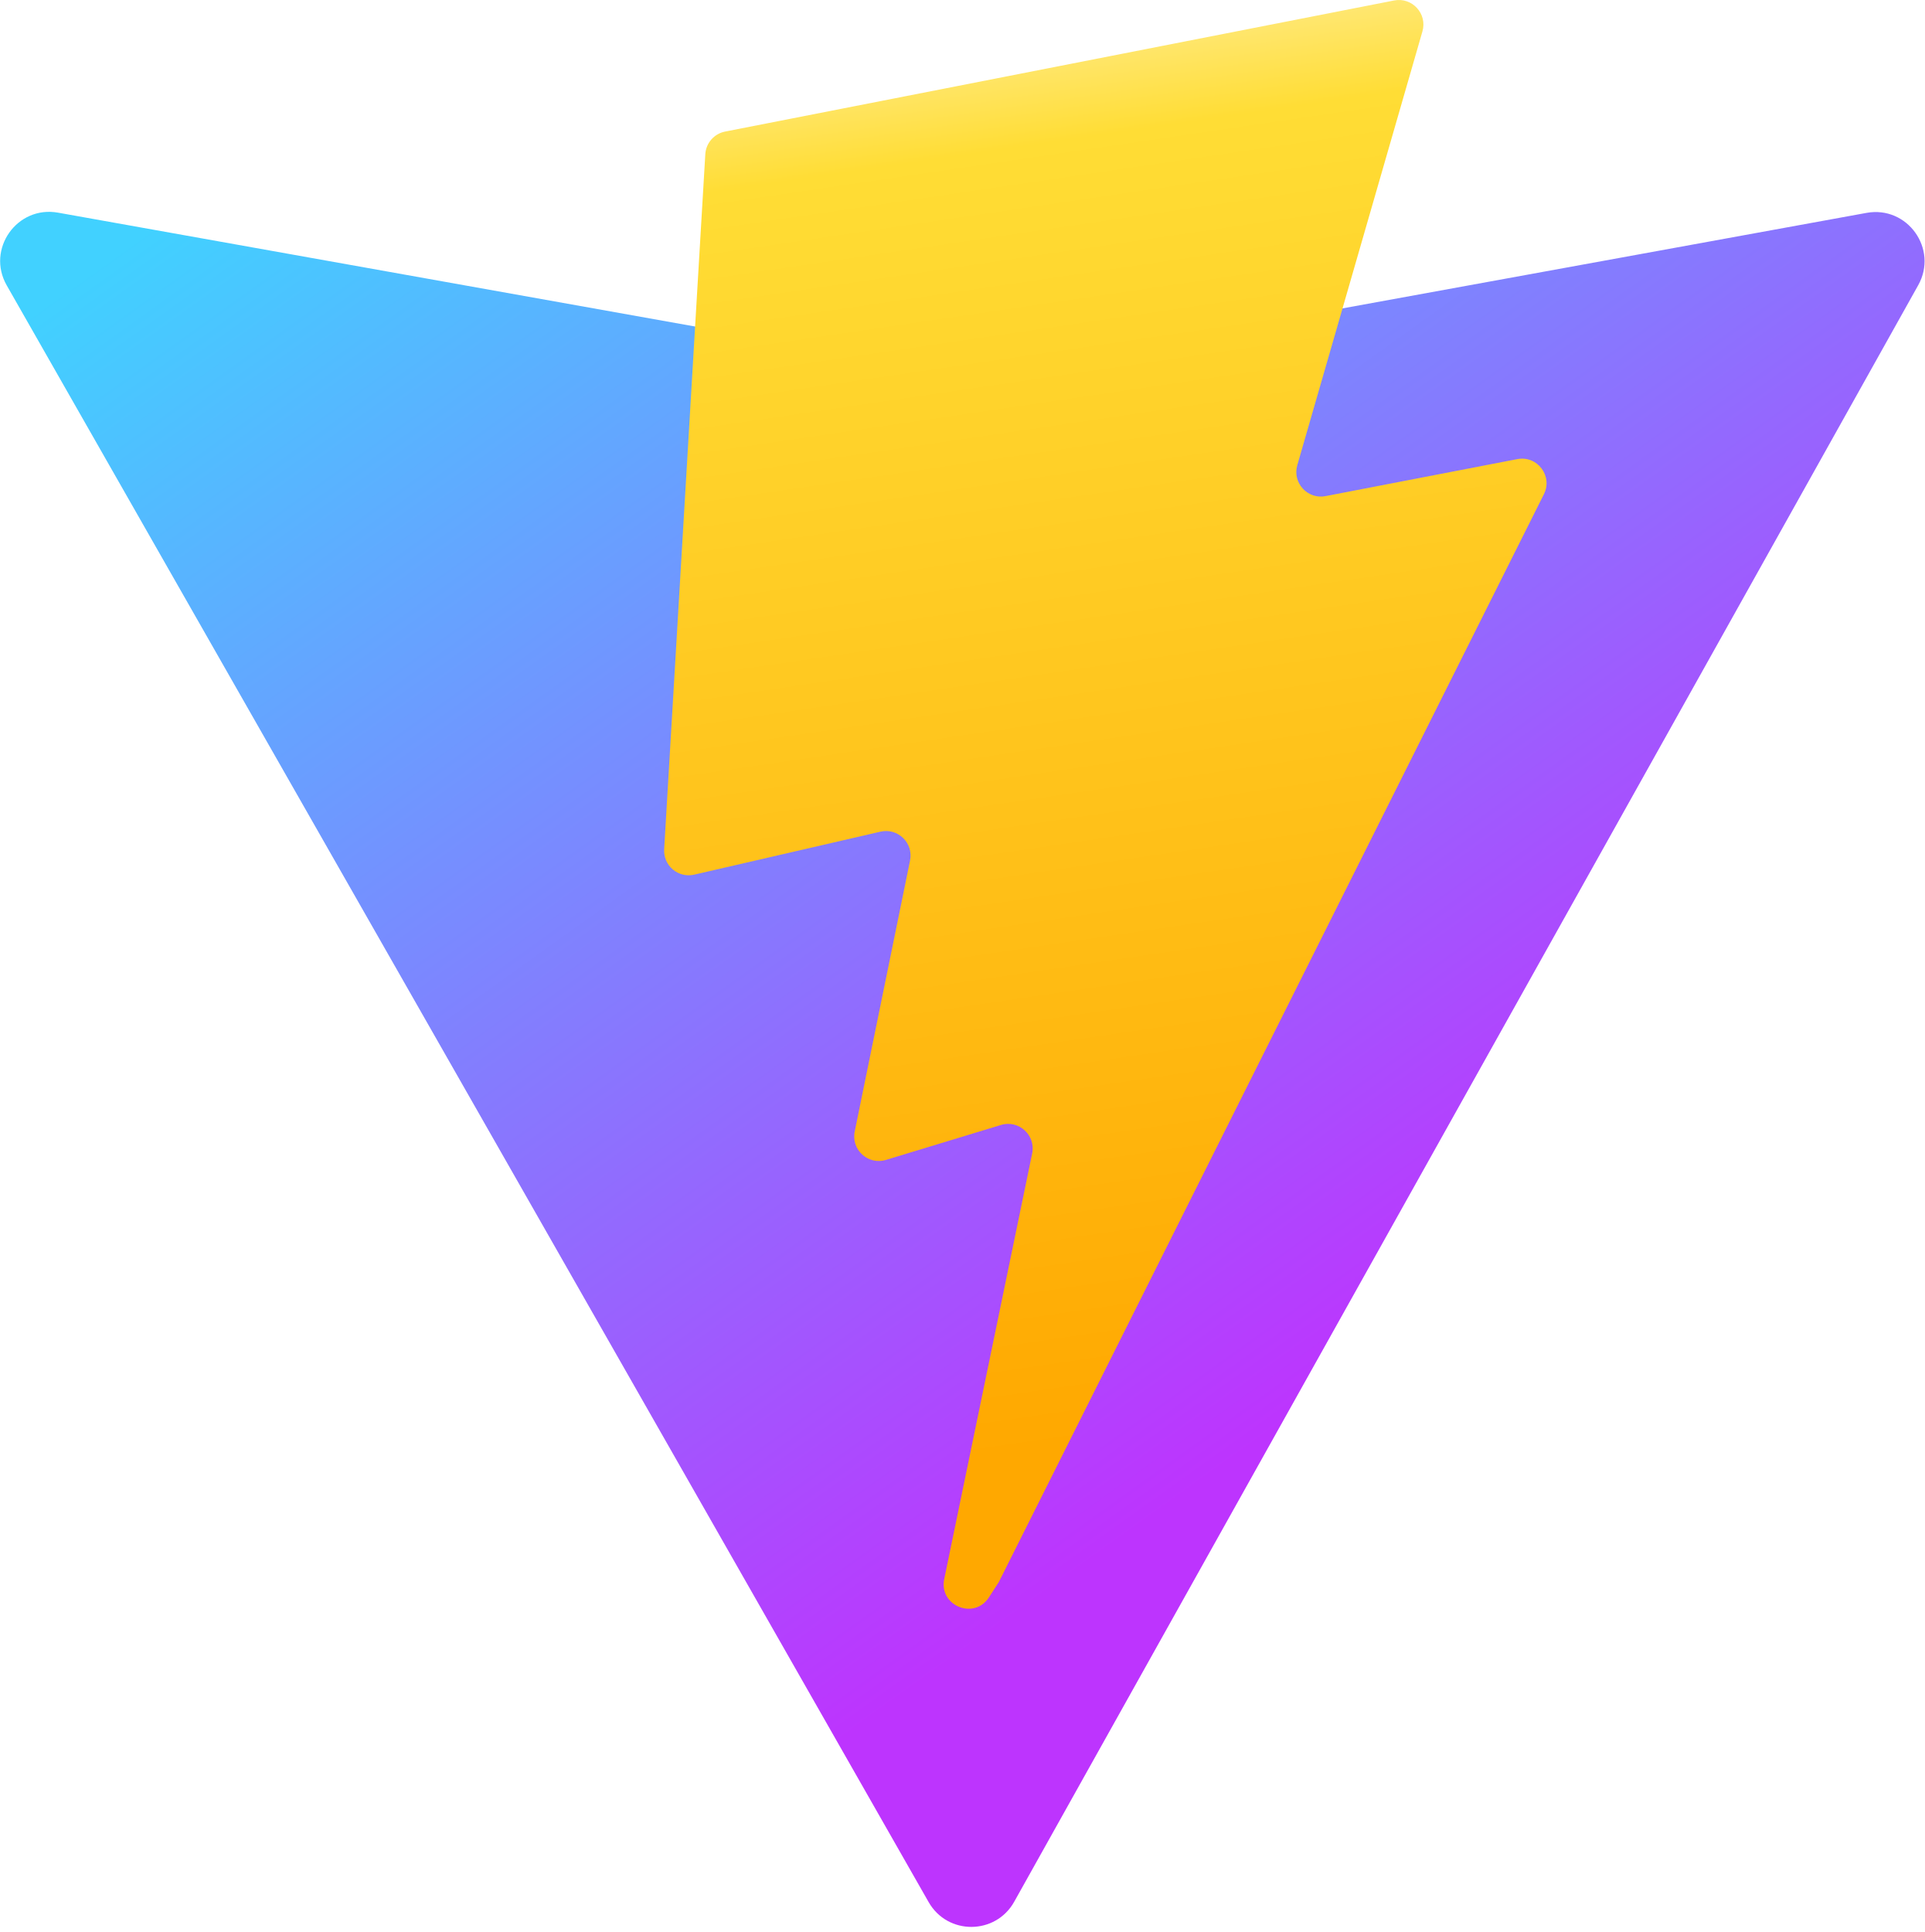
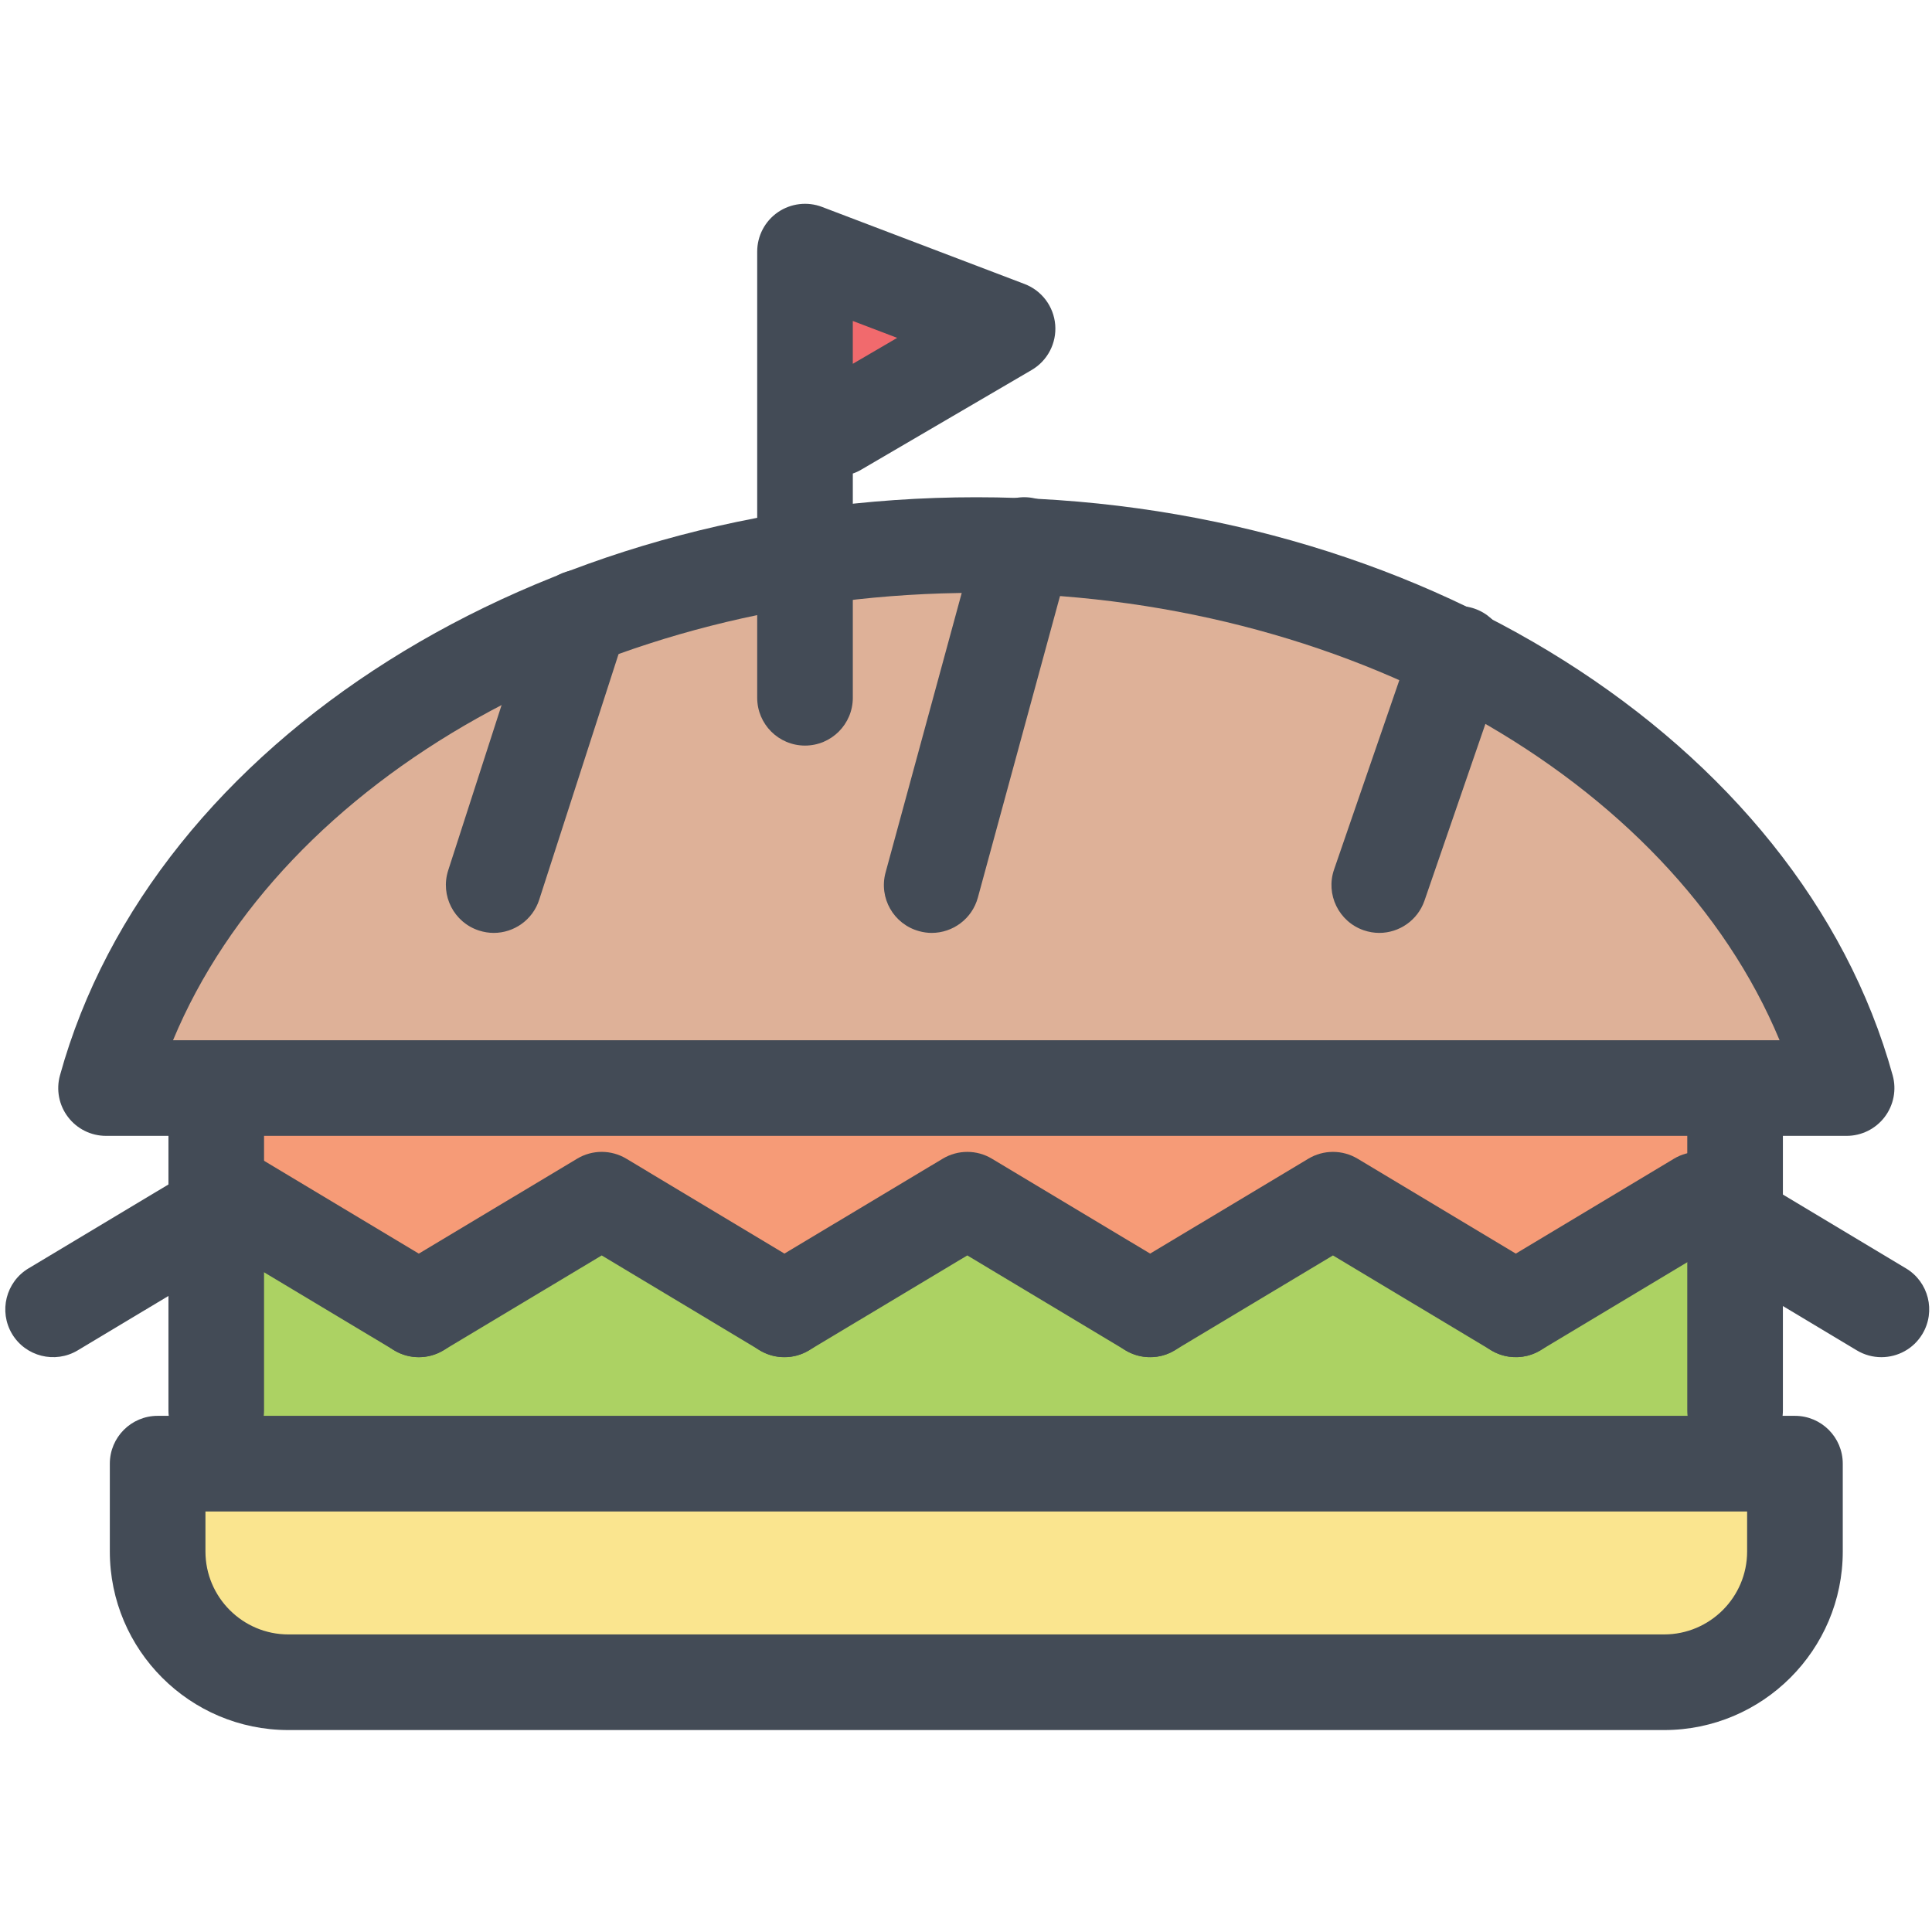
- <svg xmlns="http://www.w3.org/2000/svg" aria-hidden="true" role="img" class="iconify iconify--logos" width="31.88" height="32" preserveAspectRatio="xMidYMid meet" viewBox="0 0 256 257">
-   <defs>
-     <linearGradient id="IconifyId1813088fe1fbc01fb466" x1="-.828%" x2="57.636%" y1="7.652%" y2="78.411%">
-       <stop offset="0%" stop-color="#41D1FF" />
-       <stop offset="100%" stop-color="#BD34FE" />
-     </linearGradient>
-     <linearGradient id="IconifyId1813088fe1fbc01fb467" x1="43.376%" x2="50.316%" y1="2.242%" y2="89.03%">
-       <stop offset="0%" stop-color="#FFEA83" />
-       <stop offset="8.333%" stop-color="#FFDD35" />
-       <stop offset="100%" stop-color="#FFA800" />
-     </linearGradient>
-   </defs>
-   <path fill="url(#IconifyId1813088fe1fbc01fb466)" d="M255.153 37.938L134.897 252.976c-2.483 4.44-8.862 4.466-11.382.048L.875 37.958c-2.746-4.814 1.371-10.646 6.827-9.67l120.385 21.517a6.537 6.537 0 0 0 2.322-.004l117.867-21.483c5.438-.991 9.574 4.796 6.877 9.62Z" />
-   <path fill="url(#IconifyId1813088fe1fbc01fb467)" d="M185.432.063L96.44 17.501a3.268 3.268 0 0 0-2.634 3.014l-5.474 92.456a3.268 3.268 0 0 0 3.997 3.378l24.777-5.718c2.318-.535 4.413 1.507 3.936 3.838l-7.361 36.047c-.495 2.426 1.782 4.5 4.151 3.78l15.304-4.649c2.372-.72 4.652 1.36 4.15 3.788l-11.698 56.621c-.732 3.542 3.979 5.473 5.943 2.437l1.313-2.028l72.516-144.72c1.215-2.423-.88-5.186-3.54-4.672l-25.505 4.922c-2.396.462-4.435-1.77-3.759-4.114l16.646-57.705c.677-2.35-1.37-4.583-3.769-4.113Z" />
+ <svg xmlns="http://www.w3.org/2000/svg" enable-background="new 0 0 91 91" height="91px" id="Layer_1" version="1.1" viewBox="0 0 91 91" width="91px" xml:space="preserve">
+   <g>
+     <g>
+       <g>
+         <path d="M69.159,32.057l-3.406,9.89c-0.118,0.345-0.443,0.563-0.789,0.563c-0.089,0-0.183-0.016-0.271-0.046     c-0.435-0.149-0.667-0.625-0.516-1.061l3.478-10.096c-5.574-2.675-11.995-4.347-18.795-4.717l-4.17,15.306     c-0.103,0.371-0.438,0.615-0.805,0.615c-0.072,0-0.147-0.01-0.221-0.031c-0.442-0.121-0.706-0.58-0.584-1.024l4.063-14.921     c-0.388-0.01-0.77-0.039-1.159-0.039c-2.458,0-4.875,0.181-7.233,0.506l-1.668,0.279c-3.177,0.547-6.222,1.379-9.097,2.463     l-3.938,12.187c-0.114,0.355-0.442,0.58-0.795,0.58c-0.083,0-0.17-0.014-0.254-0.041c-0.438-0.144-0.681-0.611-0.539-1.049     l3.517-10.885C16.297,34.706,8.903,41.799,6.114,50.401h79.74C83.379,42.768,77.267,36.328,69.159,32.057z" fill="#DEB198" />
+         <path d="M80.889,52.072H11.018v3.613c0.178-0.02,0.362-0.004,0.523,0.093l8.184,4.907l8.187-4.907     c0.264-0.159,0.592-0.159,0.859,0l8.175,4.907l8.186-4.907c0.264-0.159,0.593-0.159,0.857,0l8.183,4.907l8.184-4.907     c0.266-0.159,0.593-0.159,0.857,0l8.183,4.907l8.18-4.907c0.264-0.159,0.592-0.159,0.855,0l0.458,0.273V52.072z" fill="#F69B77" />
+         <path d="M8.257,73.064c0,2.937,2.39,5.324,5.324,5.324h64.799c2.937,0,5.328-2.388,5.328-5.324v-3.301H8.257     V73.064z" fill="#FAE58F" />
+         <path d="M71.824,62.375c-0.035,0.021-0.073,0.023-0.11,0.039c-0.053,0.023-0.103,0.045-0.159,0.056     c-0.054,0.012-0.104,0.008-0.159,0.008c-0.054,0-0.104,0.004-0.161-0.008c-0.054-0.011-0.103-0.032-0.154-0.054     c-0.037-0.018-0.078-0.02-0.113-0.041l-8.183-4.907l-8.184,4.907c-0.004,0.002-0.01,0.002-0.014,0.002     c-0.126,0.074-0.27,0.116-0.415,0.116s-0.289-0.042-0.415-0.116c-0.004,0-0.01,0-0.014-0.002l-8.183-4.907l-8.188,4.907     c-0.006,0.002-0.01,0.002-0.016,0.004c-0.021,0.012-0.042,0.016-0.066,0.025c-0.097,0.045-0.2,0.071-0.3,0.077     c-0.018,0-0.031,0.012-0.047,0.012c-0.021,0-0.042-0.016-0.064-0.018c-0.104-0.008-0.204-0.036-0.297-0.081     c-0.021-0.012-0.048-0.008-0.07-0.02l-8.173-4.907l-8.188,4.907c-0.005,0.002-0.009,0.002-0.015,0.004     c-0.021,0.012-0.041,0.014-0.064,0.023c-0.099,0.047-0.2,0.073-0.303,0.079c-0.018,0-0.031,0.012-0.046,0.012     c-0.023,0-0.043-0.016-0.064-0.018c-0.104-0.008-0.206-0.036-0.298-0.083c-0.021-0.01-0.045-0.006-0.066-0.018l-8.184-4.907     l-0.095,0.057v10.57h69.871V57.997l-0.885-0.529L71.824,62.375z" fill="#ACD263" />
+       </g>
+       <g>
+         <path d="M86.977,53.501H4.995c-0.704,0-1.367-0.327-1.792-0.888c-0.427-0.559-0.566-1.286-0.378-1.963     c4.362-15.779,22.514-27.229,43.161-27.229c20.648,0,38.8,11.452,43.162,27.229c0.188,0.677,0.047,1.404-0.378,1.963     C88.343,53.174,87.679,53.501,86.977,53.501z M8.15,48.997h75.671c-5.146-12.369-20.48-21.072-37.836-21.072     C28.631,27.925,13.296,36.628,8.15,48.997z" fill="#434B56" />
+         <path d="M78.383,81.488H13.583c-4.638,0-8.41-3.772-8.41-8.41v-4.136c0-1.245,1.007-2.254,2.252-2.254h77.12     c1.243,0,2.252,1.009,2.252,2.254v4.136C86.797,77.716,83.021,81.488,78.383,81.488z M9.677,71.194v1.884     c0,2.153,1.753,3.906,3.906,3.906h64.799c2.154,0,3.91-1.753,3.91-3.906v-1.884H9.677z" fill="#434B56" />
+         <path d="M23.256,43.941c-0.23,0-0.463-0.037-0.694-0.111c-1.183-0.382-1.833-1.652-1.451-2.835l4.071-12.604     c0.384-1.183,1.658-1.831,2.835-1.451c1.184,0.382,1.833,1.652,1.451,2.836l-4.071,12.604     C25.089,43.333,24.207,43.941,23.256,43.941z" fill="#434B56" />
+         <path d="M43.886,43.941c-0.196,0-0.396-0.027-0.593-0.082c-1.201-0.326-1.909-1.563-1.581-2.764l4.362-16.014     c0.327-1.2,1.563-1.91,2.766-1.581c1.2,0.326,1.908,1.563,1.581,2.764l-4.362,16.013C45.785,43.281,44.877,43.941,43.886,43.941z     " fill="#434B56" />
+         <path d="M64.966,43.941c-0.242,0-0.49-0.041-0.733-0.124c-1.175-0.406-1.802-1.688-1.396-2.863l3.754-10.891     c0.405-1.176,1.684-1.8,2.862-1.395c1.176,0.406,1.802,1.688,1.396,2.863L67.096,42.42C66.773,43.353,65.9,43.941,64.966,43.941z     " fill="#434B56" />
+         <path d="M81.725,68.683c-1.243,0-2.252-1.009-2.252-2.254V51.748c0-1.243,1.009-2.252,2.252-2.252     c1.245,0,2.252,1.009,2.252,2.252v14.681C83.977,67.674,82.97,68.683,81.725,68.683z" fill="#434B56" />
+         <path d="M10.185,68.683c-1.245,0-2.251-1.009-2.251-2.254V51.748c0-1.243,1.006-2.252,2.251-2.252     c1.244,0,2.252,1.009,2.252,2.252v14.681C12.437,67.674,11.429,68.683,10.185,68.683z" fill="#434B56" />
+         <path d="M19.725,63.925c-0.396,0-0.793-0.103-1.156-0.322l-7.454-4.469l-7.456,4.471     c-1.064,0.637-2.45,0.293-3.09-0.773c-0.638-1.067-0.292-2.45,0.774-3.09l8.614-5.165c0.712-0.427,1.604-0.427,2.316,0     l8.612,5.165c1.067,0.64,1.412,2.022,0.774,3.09C21.235,63.535,20.489,63.925,19.725,63.925z" fill="#434B56" />
+         <path d="M19.729,63.925c-0.767,0-1.513-0.39-1.934-1.094c-0.64-1.067-0.293-2.452,0.774-3.09l8.616-5.165     c0.712-0.429,1.604-0.427,2.316,0l8.604,5.165c1.067,0.64,1.412,2.022,0.772,3.09c-0.64,1.066-2.023,1.412-3.09,0.771     l-7.446-4.469l-7.456,4.471C20.521,63.822,20.122,63.925,19.729,63.925z" fill="#434B56" />
+         <path d="M36.948,63.925c-0.766,0-1.513-0.39-1.934-1.094c-0.64-1.067-0.293-2.452,0.774-3.09l8.616-5.165     c0.712-0.427,1.604-0.427,2.315,0l8.612,5.165c1.066,0.64,1.414,2.022,0.773,3.09c-0.64,1.066-2.022,1.412-3.09,0.773     l-7.453-4.471l-7.458,4.471C37.742,63.822,37.342,63.925,36.948,63.925z" fill="#434B56" />
+         <path d="M54.176,63.925c-0.765,0-1.511-0.39-1.934-1.094c-0.639-1.067-0.293-2.45,0.773-3.09l8.612-5.165     c0.712-0.427,1.604-0.427,2.317,0l8.61,5.165c1.066,0.64,1.412,2.022,0.774,3.09c-0.643,1.066-2.023,1.412-3.092,0.771     l-7.452-4.469l-7.454,4.469C54.971,63.822,54.571,63.925,54.176,63.925z" fill="#434B56" />
+         <path d="M88.616,63.925c-0.395,0-0.794-0.103-1.156-0.32l-7.456-4.471l-7.448,4.469     c-1.066,0.641-2.45,0.295-3.09-0.771c-0.64-1.067-0.295-2.45,0.772-3.09l8.607-5.165c0.714-0.427,1.604-0.429,2.316,0     l8.613,5.165c1.067,0.638,1.414,2.022,0.774,3.09C90.127,63.535,89.382,63.925,88.616,63.925z" fill="#434B56" />
+         <g>
+           <polyline fill="#F16A6D" points="37.916,32.866 37.916,11.85 47.457,15.482 39.427,20.178     " />
+           <path d="M37.916,35.118c-1.243,0-2.251-1.009-2.251-2.252V11.85c0-0.739,0.364-1.434,0.974-1.854      c0.611-0.419,1.391-0.512,2.079-0.25l9.541,3.631c0.811,0.309,1.371,1.055,1.443,1.92c0.071,0.863-0.359,1.691-1.107,2.129      l-8.03,4.696c-0.128,0.076-0.26,0.136-0.396,0.182v10.562C40.168,34.109,39.162,35.118,37.916,35.118z M40.168,15.118v2.018      l2.091-1.222L40.168,15.118z" fill="#434B56" />
+         </g>
+       </g>
+     </g>
+   </g>
</svg>
